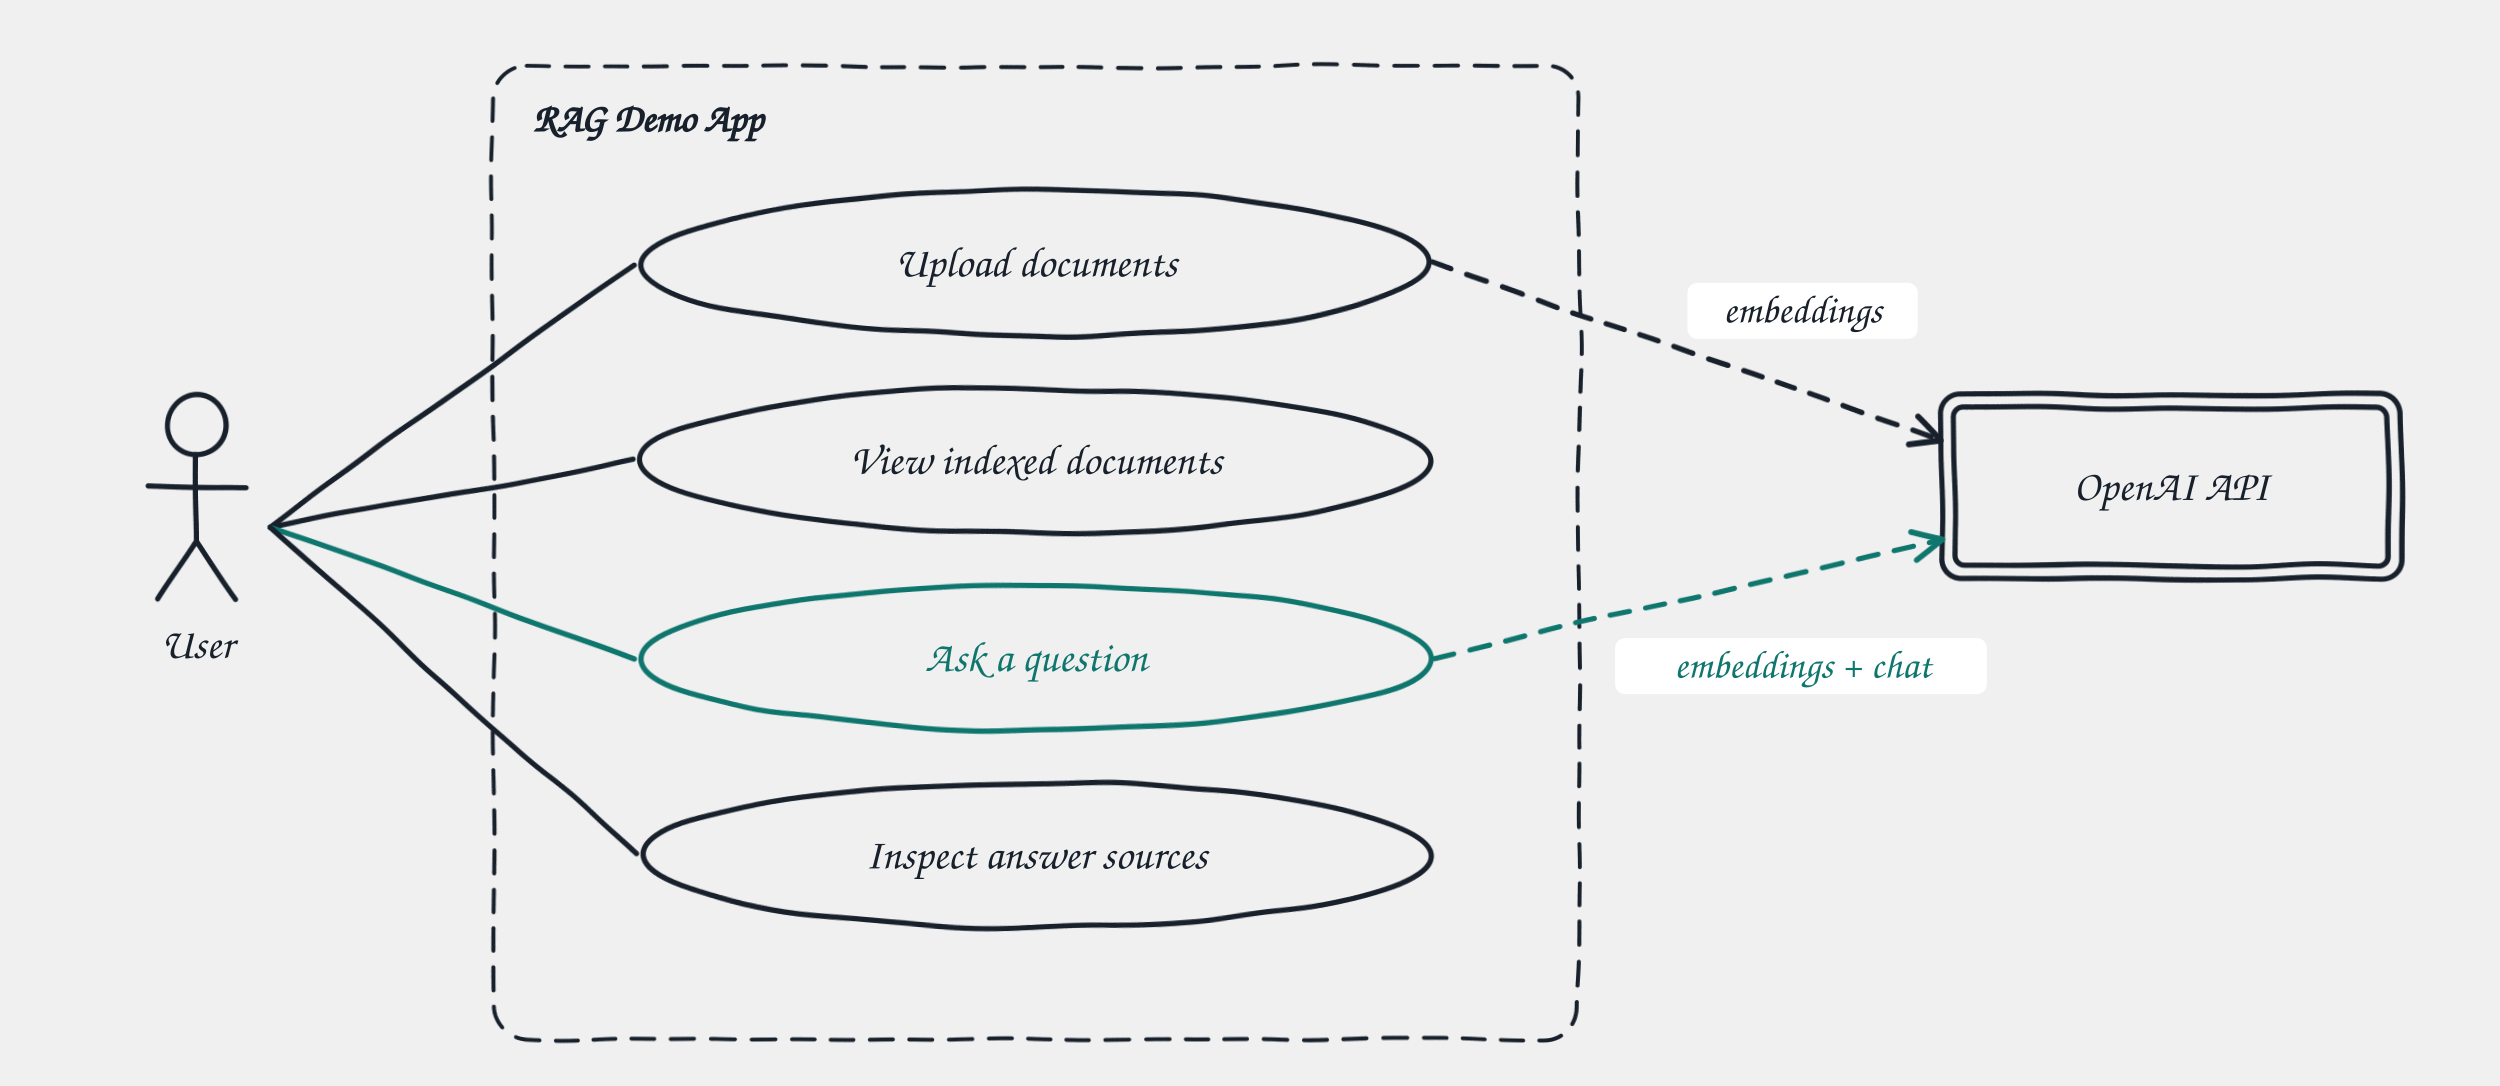
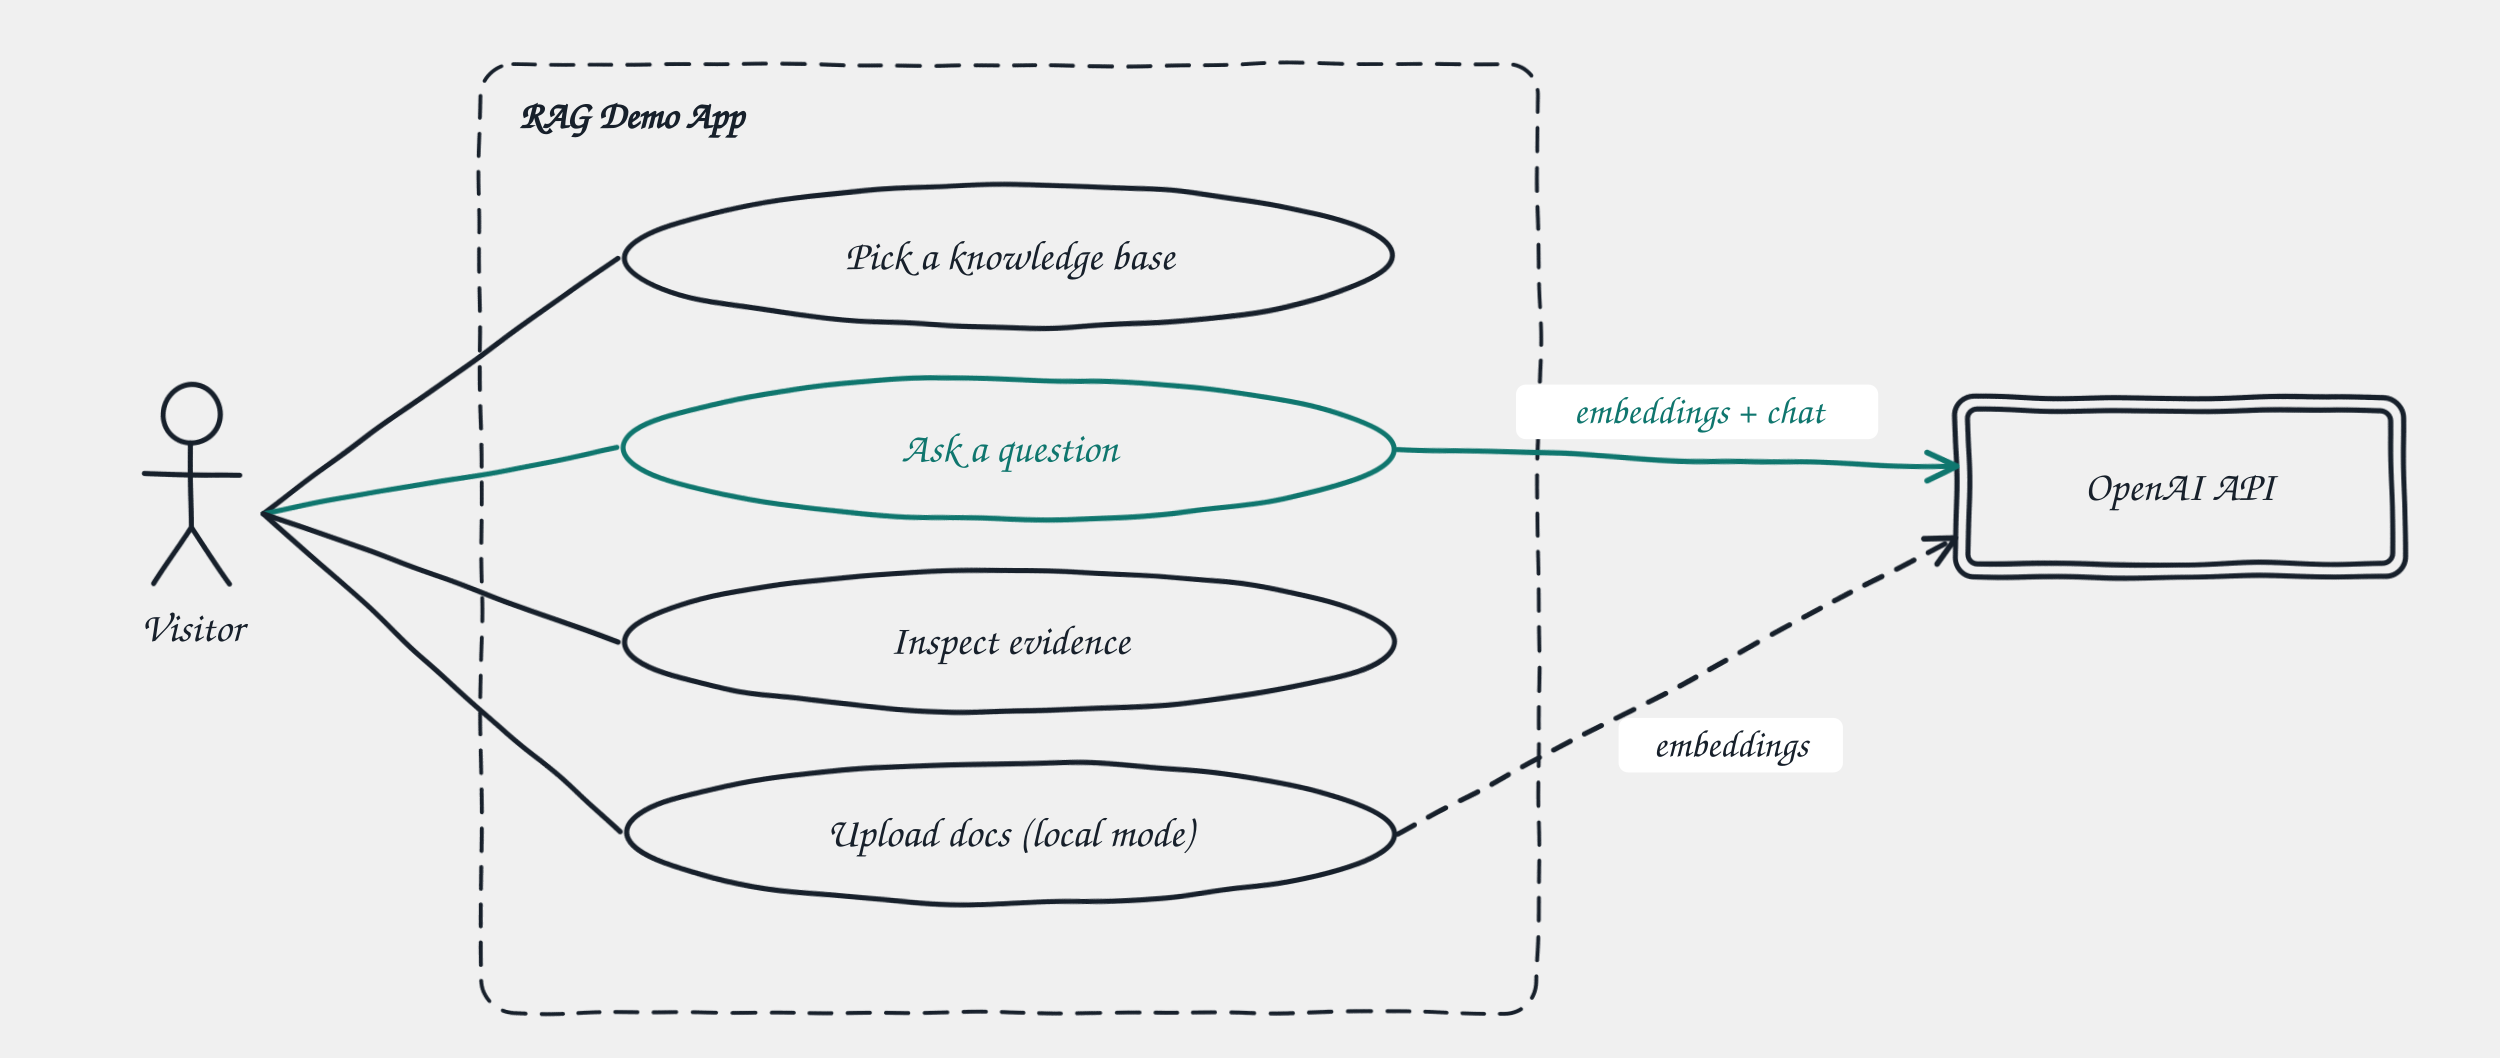
- <svg xmlns="http://www.w3.org/2000/svg" viewBox="0 0 760 330" role="img" aria-label="Use case diagram: one user, four use cases inside the RAG demo app, and the OpenAI API as the external system used for embeddings and chat." class="sketch" font-family="Kalam, 'Segoe Print', 'Comic Sans MS', cursive" font-size="13" fill="none" stroke="currentColor" stroke-width="1.6" stroke-linecap="round" stroke-linejoin="round">
+ <svg xmlns="http://www.w3.org/2000/svg" viewBox="0 0 780 330" role="img" aria-label="Use case diagram: a visitor picks a knowledge base, asks questions and inspects the evidence behind each answer; uploading documents is available only in local mode. Questions and uploads use the OpenAI API." class="sketch" font-family="Kalam, 'Segoe Print', 'Comic Sans MS', cursive" font-size="13" fill="none" stroke="currentColor" stroke-width="1.6" stroke-linecap="round" stroke-linejoin="round">
  <style>/* standalone viewing only — stripped when the figure is inlined into a page */
svg{color:#17202b} .sk-bg{fill:#ffffff} .sk-fill{fill:#e3f2ef} .sk-accent{stroke:#0f766e} text.sk-accent{fill:#0f766e;stroke:none}
@media (prefers-color-scheme:dark){svg{color:#e4e9ef} .sk-bg{fill:#161d25} .sk-fill{fill:#15302d} .sk-accent{stroke:#4fd1c0} text.sk-accent{fill:#4fd1c0}}
</style>
  <defs>
    <filter id="rough" x="-3%" y="-3%" width="106%" height="106%">
      <feTurbulence type="fractalNoise" baseFrequency="0.022" numOctaves="2" seed="3" result="n" />
      <feDisplacementMap in="SourceGraphic" in2="n" scale="2.6" xChannelSelector="R" yChannelSelector="G" />
    </filter>
    <marker id="arrow" viewBox="0 0 10 10" refX="8.5" refY="5" markerWidth="8" markerHeight="8" orient="auto-start-reverse">
      <path d="M1.5 1.5 L8.5 5 L1.5 8.5" fill="none" stroke="currentColor" stroke-width="1.4" />
    </marker>
    <marker id="arrow-accent" viewBox="0 0 10 10" refX="8.5" refY="5" markerWidth="8" markerHeight="8" orient="auto-start-reverse">
      <path class="sk-accent" d="M1.5 1.5 L8.5 5 L1.5 8.5" fill="none" stroke="currentColor" stroke-width="1.4" />
    </marker>
  </defs>
  <g filter="url(#rough)">
    <circle cx="60" cy="129" r="9" />
    <path d="M60 138 V164 M45 148 H75 M60 164 L48 182 M60 164 L72 182" />
    <rect x="150" y="20" width="330" height="296" rx="10" stroke-dasharray="7 5" stroke-width="1.2" />
    <ellipse cx="315" cy="80" rx="120" ry="22" />
    <path d="M82 160 L193 80" />
-     <ellipse cx="315" cy="140" rx="120" ry="22" />
-     <path d="M82 160 L193 140" />
-     <ellipse cx="315" cy="200" rx="120" ry="22" class="sk-accent" />
-     <path d="M82 160 L193 200" class="sk-accent" />
+     <ellipse cx="315" cy="140" rx="120" ry="22" class="sk-accent" />
+     <path d="M82 160 L193 140" class="sk-accent" />
+     <ellipse cx="315" cy="200" rx="120" ry="22" />
+     <path d="M82 160 L193 200" />
    <ellipse cx="315" cy="260" rx="120" ry="22" />
    <path d="M82 160 L193 260" />
-     <rect x="590" y="120" width="140" height="56" rx="6" />
-     <rect x="594" y="124" width="132" height="48" rx="3" />
-     <path d="M436 80 L590 134" stroke-dasharray="6 5" marker-end="url(#arrow)" />
-     <path d="M436 200 L590 164" class="sk-accent" stroke-dasharray="6 5" marker-end="url(#arrow-accent)" />
+     <rect x="610" y="124" width="140" height="56" rx="6" />
+     <rect x="614" y="128" width="132" height="48" rx="3" />
+     <path d="M436 140 L610 146" class="sk-accent" marker-end="url(#arrow-accent)" />
+     <path d="M436 260 L610 168" stroke-dasharray="6 5" marker-end="url(#arrow)" />
  </g>
  <g fill="currentColor" stroke="none">
-     <text x="60" y="200" text-anchor="middle">User</text>
+     <text x="60" y="200" text-anchor="middle">Visitor</text>
    <text x="162" y="40" text-anchor="start" font-size="12" font-weight="700">RAG Demo App</text>
-     <text x="315" y="84" text-anchor="middle">Upload documents</text>
-     <text x="315" y="144" text-anchor="middle">View indexed documents</text>
-     <text x="315" y="204" text-anchor="middle" class="sk-accent">Ask a question</text>
-     <text x="315" y="264" text-anchor="middle">Inspect answer sources</text>
-     <text x="660.0" y="152.0" text-anchor="middle">OpenAI API</text>
-     <rect class="sk-bg" x="513" y="86" width="70" height="17" rx="3" />
-     <text x="548" y="98" text-anchor="middle" font-size="12">embeddings</text>
-     <rect class="sk-bg" x="491" y="194" width="113" height="17" rx="3" />
-     <text x="548" y="206" text-anchor="middle" class="sk-accent" font-size="12">embeddings + chat</text>
+     <text x="315" y="84" text-anchor="middle">Pick a knowledge base</text>
+     <text x="315" y="144" text-anchor="middle" class="sk-accent">Ask a question</text>
+     <text x="315" y="204" text-anchor="middle">Inspect evidence</text>
+     <text x="315" y="264" text-anchor="middle">Upload docs (local mode)</text>
+     <text x="680.0" y="156.0" text-anchor="middle">OpenAI API</text>
+     <rect class="sk-bg" x="473" y="120" width="113" height="17" rx="3" />
+     <text x="530" y="132" text-anchor="middle" class="sk-accent" font-size="12">embeddings + chat</text>
+     <rect class="sk-bg" x="505" y="224" width="70" height="17" rx="3" />
+     <text x="540" y="236" text-anchor="middle" font-size="12">embeddings</text>
  </g>
</svg>
